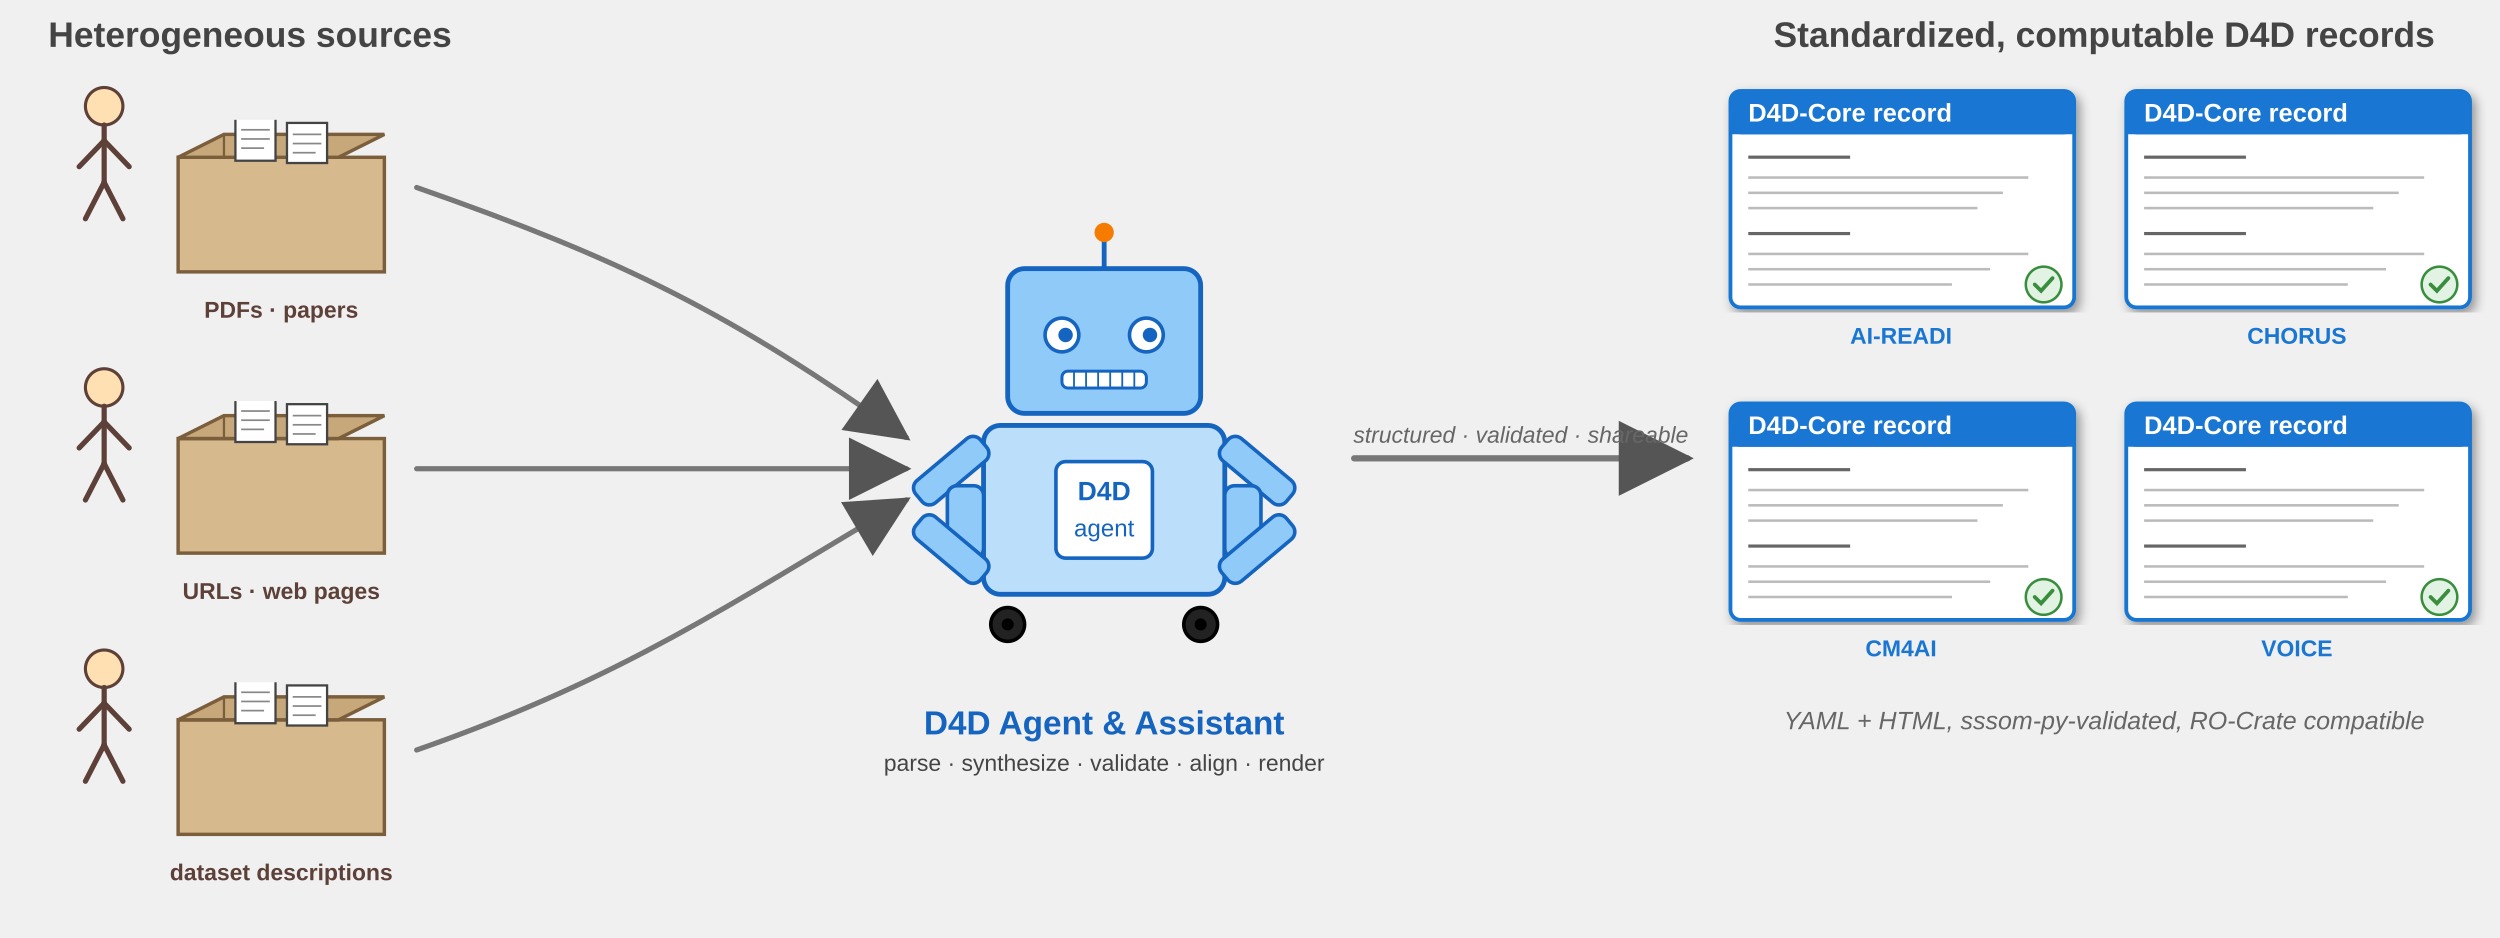
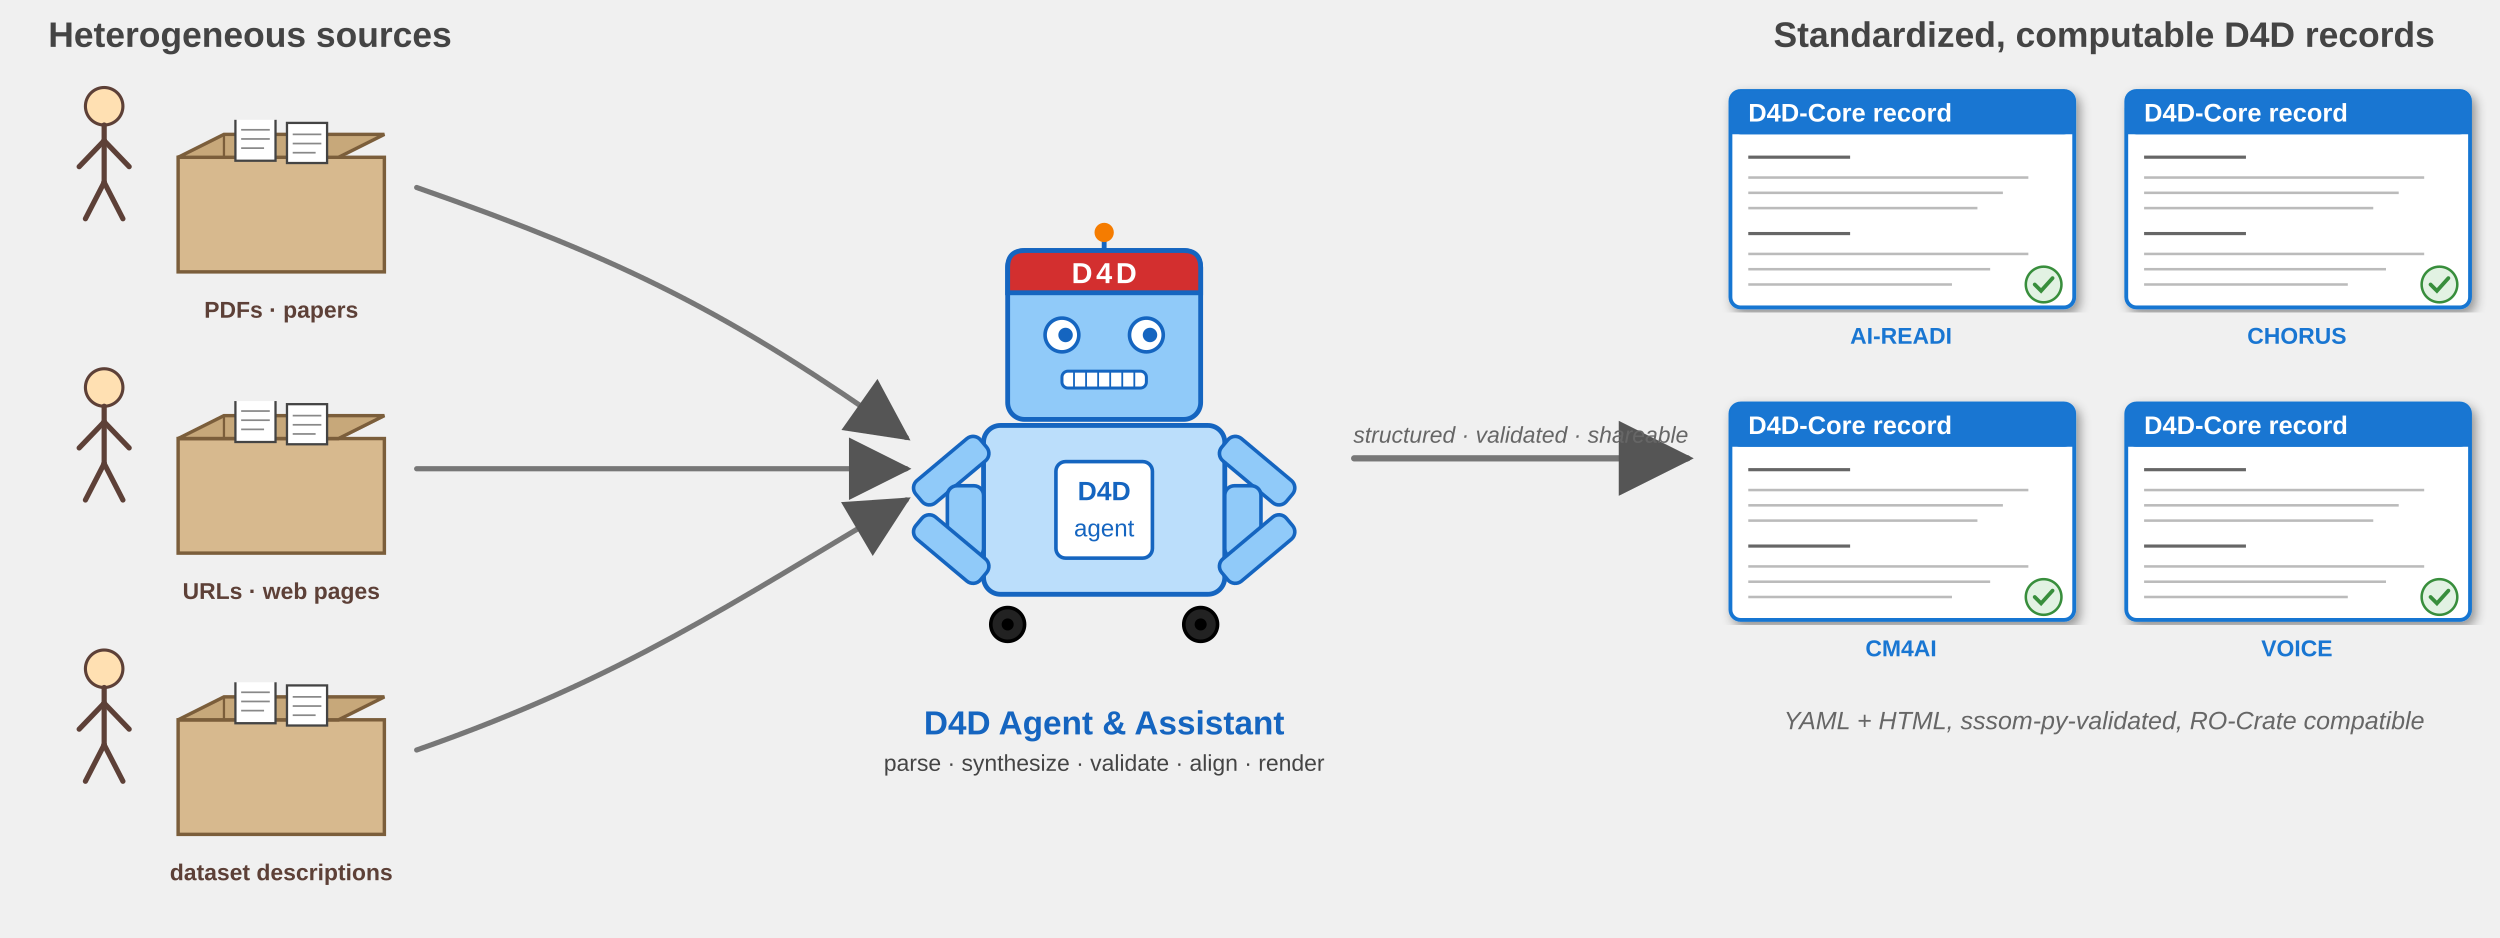
<svg xmlns="http://www.w3.org/2000/svg" viewBox="0 0 2400 900" font-family="Arial, sans-serif">
  <defs>
    <marker id="arr" markerWidth="14" markerHeight="14" refX="11" refY="6" orient="auto">
      <path d="M0,0 L12,6 L0,12 z" fill="#555" />
    </marker>
    <filter id="shadow" x="-10%" y="-10%" width="120%" height="120%">
      <feGaussianBlur in="SourceAlpha" stdDeviation="4" />
      <feOffset dx="3" dy="4" result="off" />
      <feComponentTransfer>
        <feFuncA type="linear" slope="0.4" />
      </feComponentTransfer>
      <feMerge>
        <feMergeNode />
        <feMergeNode in="SourceGraphic" />
      </feMerge>
    </filter>
    <symbol id="person" viewBox="0 0 80 140">
      <circle cx="40" cy="22" r="18" fill="#FFE0B2" stroke="#5D4037" stroke-width="3" />
      <path d="M 40 40 L 40 95" stroke="#5D4037" stroke-width="5" fill="none" stroke-linecap="round" />
      <path d="M 40 55 L 16 80" stroke="#5D4037" stroke-width="5" fill="none" stroke-linecap="round" />
      <path d="M 40 55 L 64 80" stroke="#5D4037" stroke-width="5" fill="none" stroke-linecap="round" />
      <path d="M 40 95 L 22 130" stroke="#5D4037" stroke-width="5" fill="none" stroke-linecap="round" />
      <path d="M 40 95 L 58 130" stroke="#5D4037" stroke-width="5" fill="none" stroke-linecap="round" />
    </symbol>
    <symbol id="docbox" viewBox="0 0 200 140">
      <path d="M 10 30 L 190 30 L 190 130 L 10 130 z" fill="#D7B98E" stroke="#7B5E3B" stroke-width="3" />
      <path d="M 10 30 L 50 10 L 190 10 L 150 30 z" fill="#C7A87A" stroke="#7B5E3B" stroke-width="3" />
      <path d="M 50 10 L 50 30" stroke="#7B5E3B" stroke-width="2" />
      <rect x="60" y="-5" width="35" height="38" fill="white" stroke="#444" stroke-width="2" />
      <line x1="65" y1="6" x2="90" y2="6" stroke="#888" stroke-width="1.5" />
      <line x1="65" y1="14" x2="90" y2="14" stroke="#888" stroke-width="1.5" />
      <line x1="65" y1="22" x2="85" y2="22" stroke="#888" stroke-width="1.5" />
      <rect x="105" y="0" width="35" height="35" fill="white" stroke="#444" stroke-width="2" />
      <line x1="110" y1="10" x2="135" y2="10" stroke="#888" stroke-width="1.5" />
      <line x1="110" y1="18" x2="135" y2="18" stroke="#888" stroke-width="1.5" />
      <line x1="110" y1="26" x2="130" y2="26" stroke="#888" stroke-width="1.5" />
    </symbol>
    <symbol id="robot" viewBox="-50 0 380 360">
-       <line x1="140" y1="10" x2="140" y2="40" stroke="#1565C0" stroke-width="4" />
+       <line x1="140" y1="10" x2="140" y2="25" stroke="#1565C0" stroke-width="4" />
      <circle cx="140" cy="10" r="8" fill="#F57C00" />
-       <rect x="60" y="40" width="160" height="120" rx="14" fill="#90CAF9" stroke="#1565C0" stroke-width="4" />
+       <rect x="60" y="25" width="160" height="140" rx="14" fill="#90CAF9" stroke="#1565C0" stroke-width="4" />
+       <path d="M 60,39 Q 60,25 74,25 L 206,25 Q 220,25 220,39 L 220,60 L 60,60 Z" fill="#D32F2F" stroke="#1565C0" stroke-width="4" />
+       <text x="140" y="52" text-anchor="middle" font-size="24" font-weight="bold" fill="white" letter-spacing="3">D4D</text>
      <circle cx="105" cy="95" r="14" fill="white" stroke="#1565C0" stroke-width="3" />
      <circle cx="175" cy="95" r="14" fill="white" stroke="#1565C0" stroke-width="3" />
      <circle cx="108" cy="95" r="6" fill="#1565C0" />
      <circle cx="178" cy="95" r="6" fill="#1565C0" />
      <rect x="105" y="125" width="70" height="14" rx="5" fill="white" stroke="#1565C0" stroke-width="2.5" />
      <line x1="115" y1="125" x2="115" y2="139" stroke="#1565C0" stroke-width="1.5" />
      <line x1="125" y1="125" x2="125" y2="139" stroke="#1565C0" stroke-width="1.5" />
      <line x1="135" y1="125" x2="135" y2="139" stroke="#1565C0" stroke-width="1.5" />
      <line x1="145" y1="125" x2="145" y2="139" stroke="#1565C0" stroke-width="1.5" />
      <line x1="155" y1="125" x2="155" y2="139" stroke="#1565C0" stroke-width="1.5" />
      <line x1="165" y1="125" x2="165" y2="139" stroke="#1565C0" stroke-width="1.5" />
      <rect x="40" y="170" width="200" height="140" rx="14" fill="#BBDEFB" stroke="#1565C0" stroke-width="4" />
      <rect x="100" y="200" width="80" height="80" rx="8" fill="white" stroke="#1565C0" stroke-width="3" />
      <text x="140" y="232" text-anchor="middle" font-size="22" font-weight="bold" fill="#1565C0">D4D</text>
      <text x="140" y="262" text-anchor="middle" font-size="20" fill="#1565C0">agent</text>
      <g transform="rotate(-40 40 185)">
        <rect x="-30" y="173" width="70" height="24" rx="8" fill="#90CAF9" stroke="#1565C0" stroke-width="3" />
      </g>
      <rect x="10" y="220" width="30" height="60" rx="8" fill="#90CAF9" stroke="#1565C0" stroke-width="3" />
      <g transform="rotate(40 40 295)">
        <rect x="-30" y="283" width="70" height="24" rx="8" fill="#90CAF9" stroke="#1565C0" stroke-width="3" />
      </g>
      <g transform="rotate(40 240 185)">
        <rect x="240" y="173" width="70" height="24" rx="8" fill="#90CAF9" stroke="#1565C0" stroke-width="3" />
      </g>
      <rect x="240" y="220" width="30" height="60" rx="8" fill="#90CAF9" stroke="#1565C0" stroke-width="3" />
      <g transform="rotate(-40 240 295)">
        <rect x="240" y="283" width="70" height="24" rx="8" fill="#90CAF9" stroke="#1565C0" stroke-width="3" />
      </g>
      <circle cx="60" cy="335" r="14" fill="#222222" stroke="#000000" stroke-width="3" />
      <circle cx="60" cy="335" r="5" fill="#000000" />
      <circle cx="220" cy="335" r="14" fill="#222222" stroke="#000000" stroke-width="3" />
      <circle cx="220" cy="335" r="5" fill="#000000" />
    </symbol>
    <symbol id="record" viewBox="0 0 280 180">
      <rect x="6" y="6" width="270" height="170" rx="8" fill="white" stroke="#1976D2" stroke-width="3" filter="url(#shadow)" />
      <rect x="6" y="6" width="270" height="34" rx="8" fill="#1976D2" />
      <rect x="6" y="22" width="270" height="18" fill="#1976D2" />
      <text x="20" y="30" font-size="20" font-weight="bold" fill="white">D4D-Core record</text>
      <line x1="20" y1="58" x2="100" y2="58" stroke="#666" stroke-width="2.5" />
      <line x1="20" y1="74" x2="240" y2="74" stroke="#bbb" stroke-width="2" />
      <line x1="20" y1="86" x2="220" y2="86" stroke="#bbb" stroke-width="2" />
      <line x1="20" y1="98" x2="200" y2="98" stroke="#bbb" stroke-width="2" />
      <line x1="20" y1="118" x2="100" y2="118" stroke="#666" stroke-width="2.5" />
      <line x1="20" y1="134" x2="240" y2="134" stroke="#bbb" stroke-width="2" />
      <line x1="20" y1="146" x2="210" y2="146" stroke="#bbb" stroke-width="2" />
      <line x1="20" y1="158" x2="180" y2="158" stroke="#bbb" stroke-width="2" />
      <circle cx="252" cy="158" r="14" fill="#E2F2E3" stroke="#388E3C" stroke-width="2" />
      <path d="M 245 158 L 250 163 L 259 153" stroke="#388E3C" stroke-width="3" fill="none" stroke-linecap="round" />
    </symbol>
  </defs>
  <g transform="translate(60, 60)">
    <text x="180" y="-15" text-anchor="middle" font-size="34" font-weight="bold" fill="#444">Heterogeneous sources</text>
    <use href="#person" x="0" y="20" width="80" height="140" />
    <use href="#docbox" x="100" y="55" width="220" height="160" />
    <text x="210" y="245" text-anchor="middle" font-size="22" font-weight="bold" fill="#5D4037">PDFs · papers</text>
    <use href="#person" x="0" y="290" width="80" height="140" />
    <use href="#docbox" x="100" y="325" width="220" height="160" />
    <text x="210" y="515" text-anchor="middle" font-size="22" font-weight="bold" fill="#5D4037">URLs · web pages</text>
    <use href="#person" x="0" y="560" width="80" height="140" />
    <use href="#docbox" x="100" y="595" width="220" height="160" />
    <text x="210" y="785" text-anchor="middle" font-size="22" font-weight="bold" fill="#5D4037">dataset descriptions</text>
  </g>
  <path d="M 400,180  C 600,250 700,300 870,420" stroke="#777" stroke-width="5" fill="none" marker-end="url(#arr)" stroke-linecap="round" />
  <path d="M 400,450  L 870,450" stroke="#777" stroke-width="5" fill="none" marker-end="url(#arr)" stroke-linecap="round" />
  <path d="M 400,720  C 600,650 700,580 870,480" stroke="#777" stroke-width="5" fill="none" marker-end="url(#arr)" stroke-linecap="round" />
  <g transform="translate(840, 180)">
    <use href="#robot" x="0" y="0" width="440" height="480" />
    <text x="220" y="525" text-anchor="middle" font-size="32" font-weight="bold" fill="#1565C0">D4D Agent &amp; Assistant</text>
    <text x="220" y="560" text-anchor="middle" font-size="22" fill="#444">parse · synthesize · validate · align · render</text>
  </g>
  <path d="M 1300,440 L 1620,440" stroke="#777" stroke-width="6" fill="none" marker-end="url(#arr)" stroke-linecap="round" />
  <text x="1460" y="425" text-anchor="middle" font-size="22" font-style="italic" fill="#666">structured · validated · shareable</text>
  <g transform="translate(1640, 60)">
    <text x="380" y="-15" text-anchor="middle" font-size="34" font-weight="bold" fill="#444">Standardized, computable D4D records</text>
    <use href="#record" x="0" y="20" width="370" height="220" />
    <text x="185" y="270" text-anchor="middle" font-size="22" font-weight="bold" fill="#1976D2">AI-READI</text>
    <use href="#record" x="380" y="20" width="370" height="220" />
    <text x="565" y="270" text-anchor="middle" font-size="22" font-weight="bold" fill="#1976D2">CHORUS</text>
    <use href="#record" x="0" y="320" width="370" height="220" />
    <text x="185" y="570" text-anchor="middle" font-size="22" font-weight="bold" fill="#1976D2">CM4AI</text>
    <use href="#record" x="380" y="320" width="370" height="220" />
    <text x="565" y="570" text-anchor="middle" font-size="22" font-weight="bold" fill="#1976D2">VOICE</text>
    <text x="380" y="640" text-anchor="middle" font-size="24" font-style="italic" fill="#666">YAML + HTML, sssom-py-validated, RO-Crate compatible</text>
  </g>
</svg>
